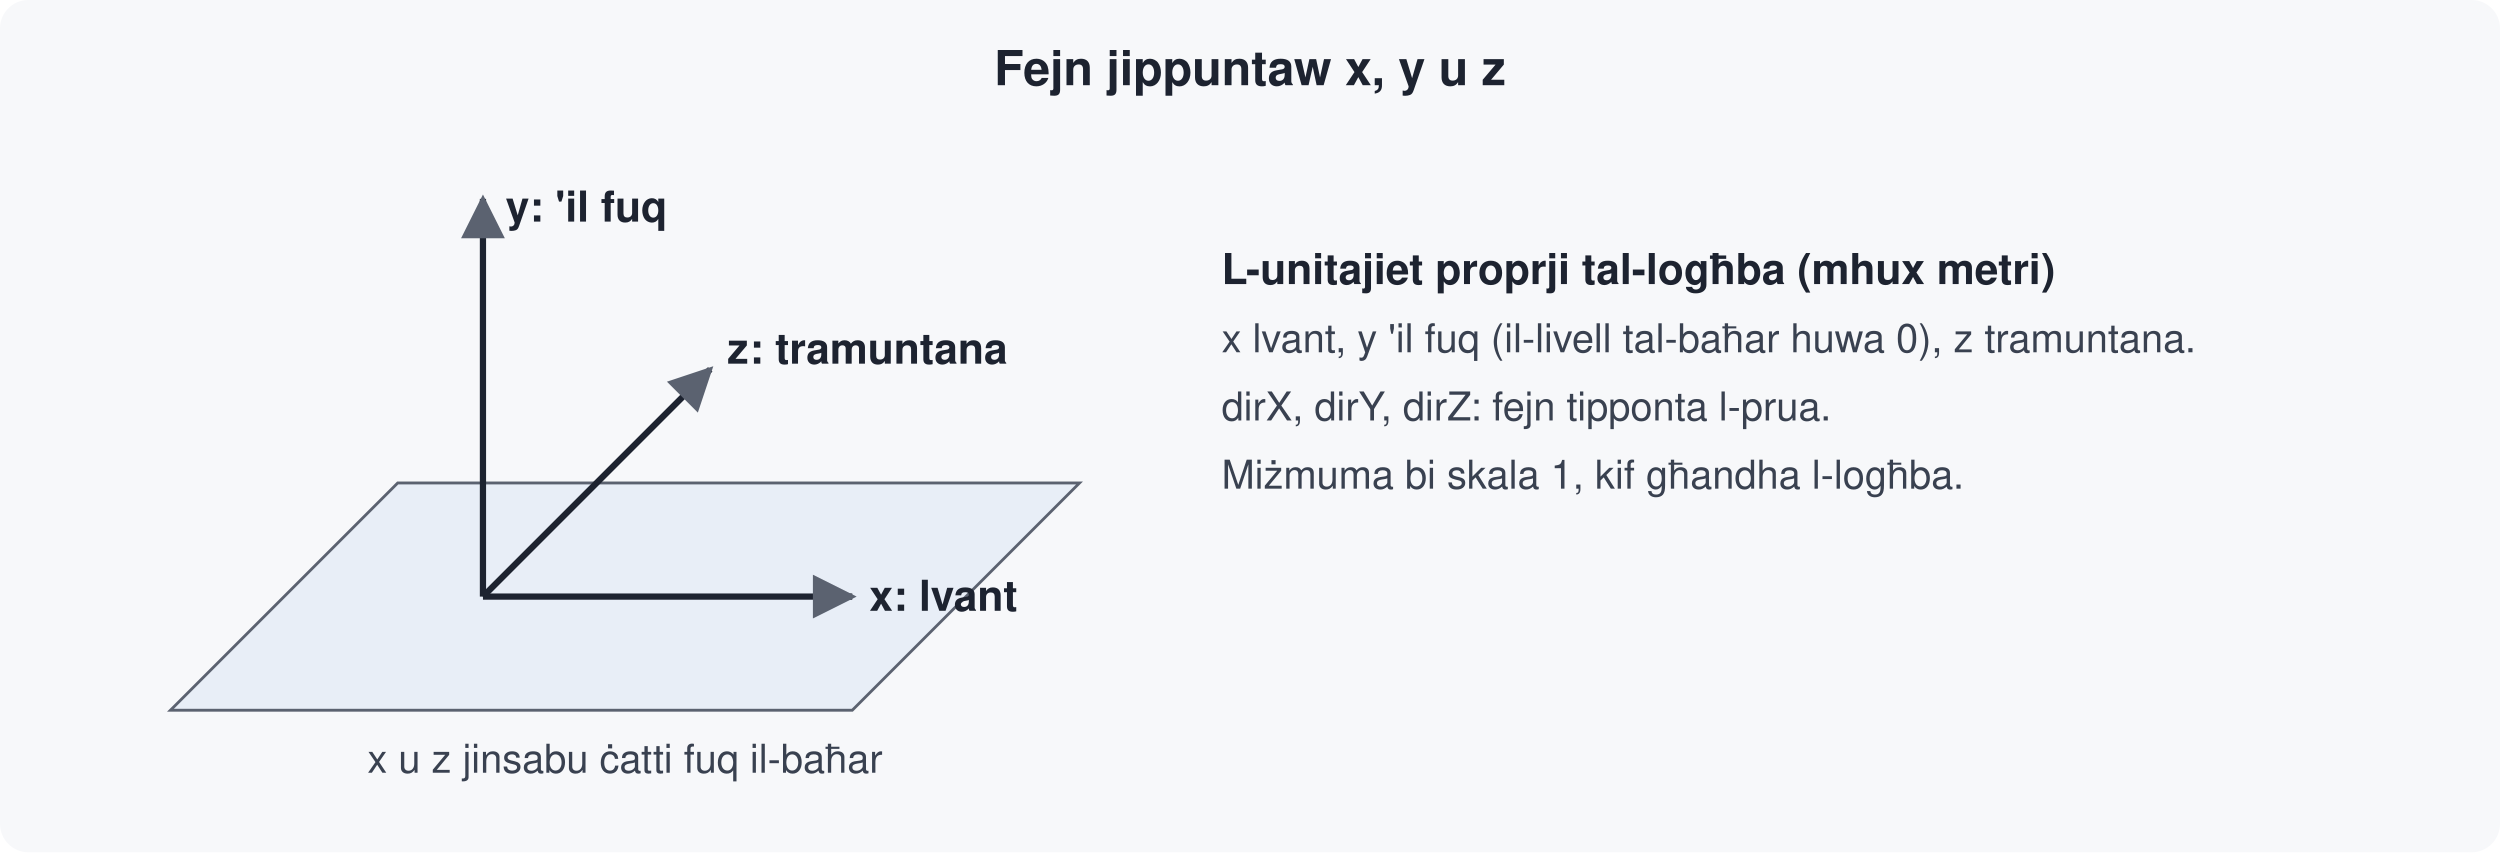
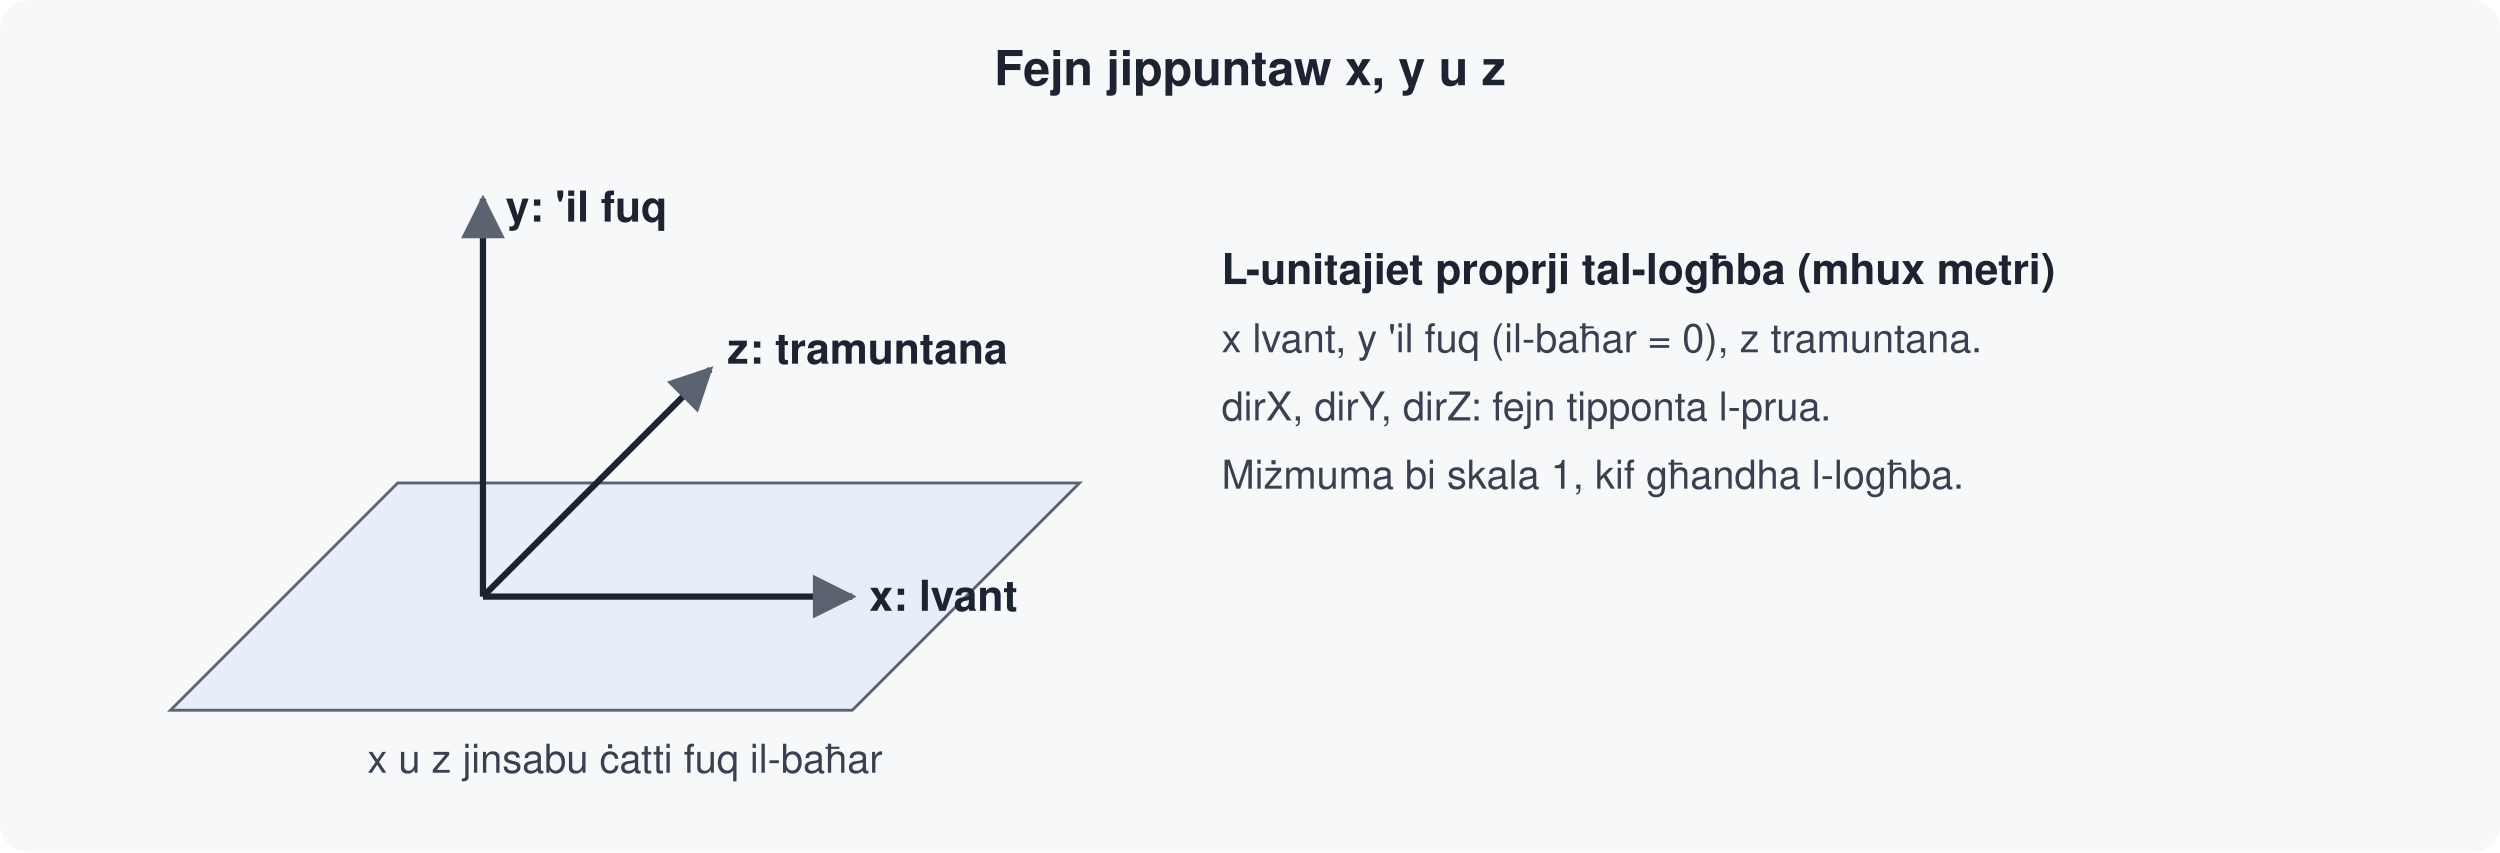
<svg xmlns="http://www.w3.org/2000/svg" width="880" height="300" viewBox="0 0 880 300" role="img" aria-label="Where x, y and z point">
  <defs>
    <marker id="a" viewBox="0 0 10 10" refX="9" refY="5" markerWidth="7" markerHeight="7" orient="auto">
      <path d="M0,0 L10,5 L0,10 z" fill="#5b6270" />
    </marker>
  </defs>
  <rect width="880" height="300" rx="10" fill="#f7f8fa" />
  <text x="440" y="30" font-family="Segoe UI,Helvetica,Arial,sans-serif" font-size="17" font-weight="600" text-anchor="middle" fill="#1d2330">Fejn jippuntaw x, y u z</text>
  <polygon points="60,250 300,250 380,170 140,170" fill="#e8eef7" stroke="#5b6270" stroke-width="1" />
  <text x="220" y="272" font-family="Segoe UI,Helvetica,Arial,sans-serif" font-size="14" text-anchor="middle" fill="#394150">x u z jinsabu ċatti fuq il-baħar</text>
  <line x1="170" y1="210" x2="300" y2="210" stroke="#1d2330" stroke-width="2.2" marker-end="url(#a)" />
  <text x="306" y="215" font-family="Segoe UI,Helvetica,Arial,sans-serif" font-size="15" font-weight="600" text-anchor="start" fill="#1d2330">x: lvant</text>
  <line x1="170" y1="210" x2="170" y2="70" stroke="#1d2330" stroke-width="2.2" marker-end="url(#a)" />
  <text x="178" y="78" font-family="Segoe UI,Helvetica,Arial,sans-serif" font-size="15" font-weight="600" text-anchor="start" fill="#1d2330">y: 'il fuq</text>
  <line x1="170" y1="210" x2="250" y2="130" stroke="#1d2330" stroke-width="2.2" marker-end="url(#a)" />
  <text x="256" y="128" font-family="Segoe UI,Helvetica,Arial,sans-serif" font-size="15" font-weight="600" text-anchor="start" fill="#1d2330">z: tramuntana</text>
  <text x="430" y="100" font-family="Segoe UI,Helvetica,Arial,sans-serif" font-size="15" font-weight="600" text-anchor="start" fill="#1d2330">L-unitajiet proprji tal-logħba (mhux metri)</text>
-   <text x="430" y="124" font-family="Segoe UI,Helvetica,Arial,sans-serif" font-size="14" text-anchor="start" fill="#394150">x lvant, y 'il fuq (il-livell tal-baħar huwa 0), z tramuntana.</text>
+   <text x="430" y="124" font-family="Segoe UI,Helvetica,Arial,sans-serif" font-size="14" text-anchor="start" fill="#394150">x lvant, y 'il fuq (il-baħar = 0), z tramuntana.</text>
  <text x="430" y="148" font-family="Segoe UI,Helvetica,Arial,sans-serif" font-size="14" text-anchor="start" fill="#394150">dirX, dirY, dirZ: fejn tipponta l-prua.</text>
  <text x="430" y="172" font-family="Segoe UI,Helvetica,Arial,sans-serif" font-size="14" text-anchor="start" fill="#394150">Miżmuma bi skala 1, kif għandha l-logħba.</text>
</svg>
